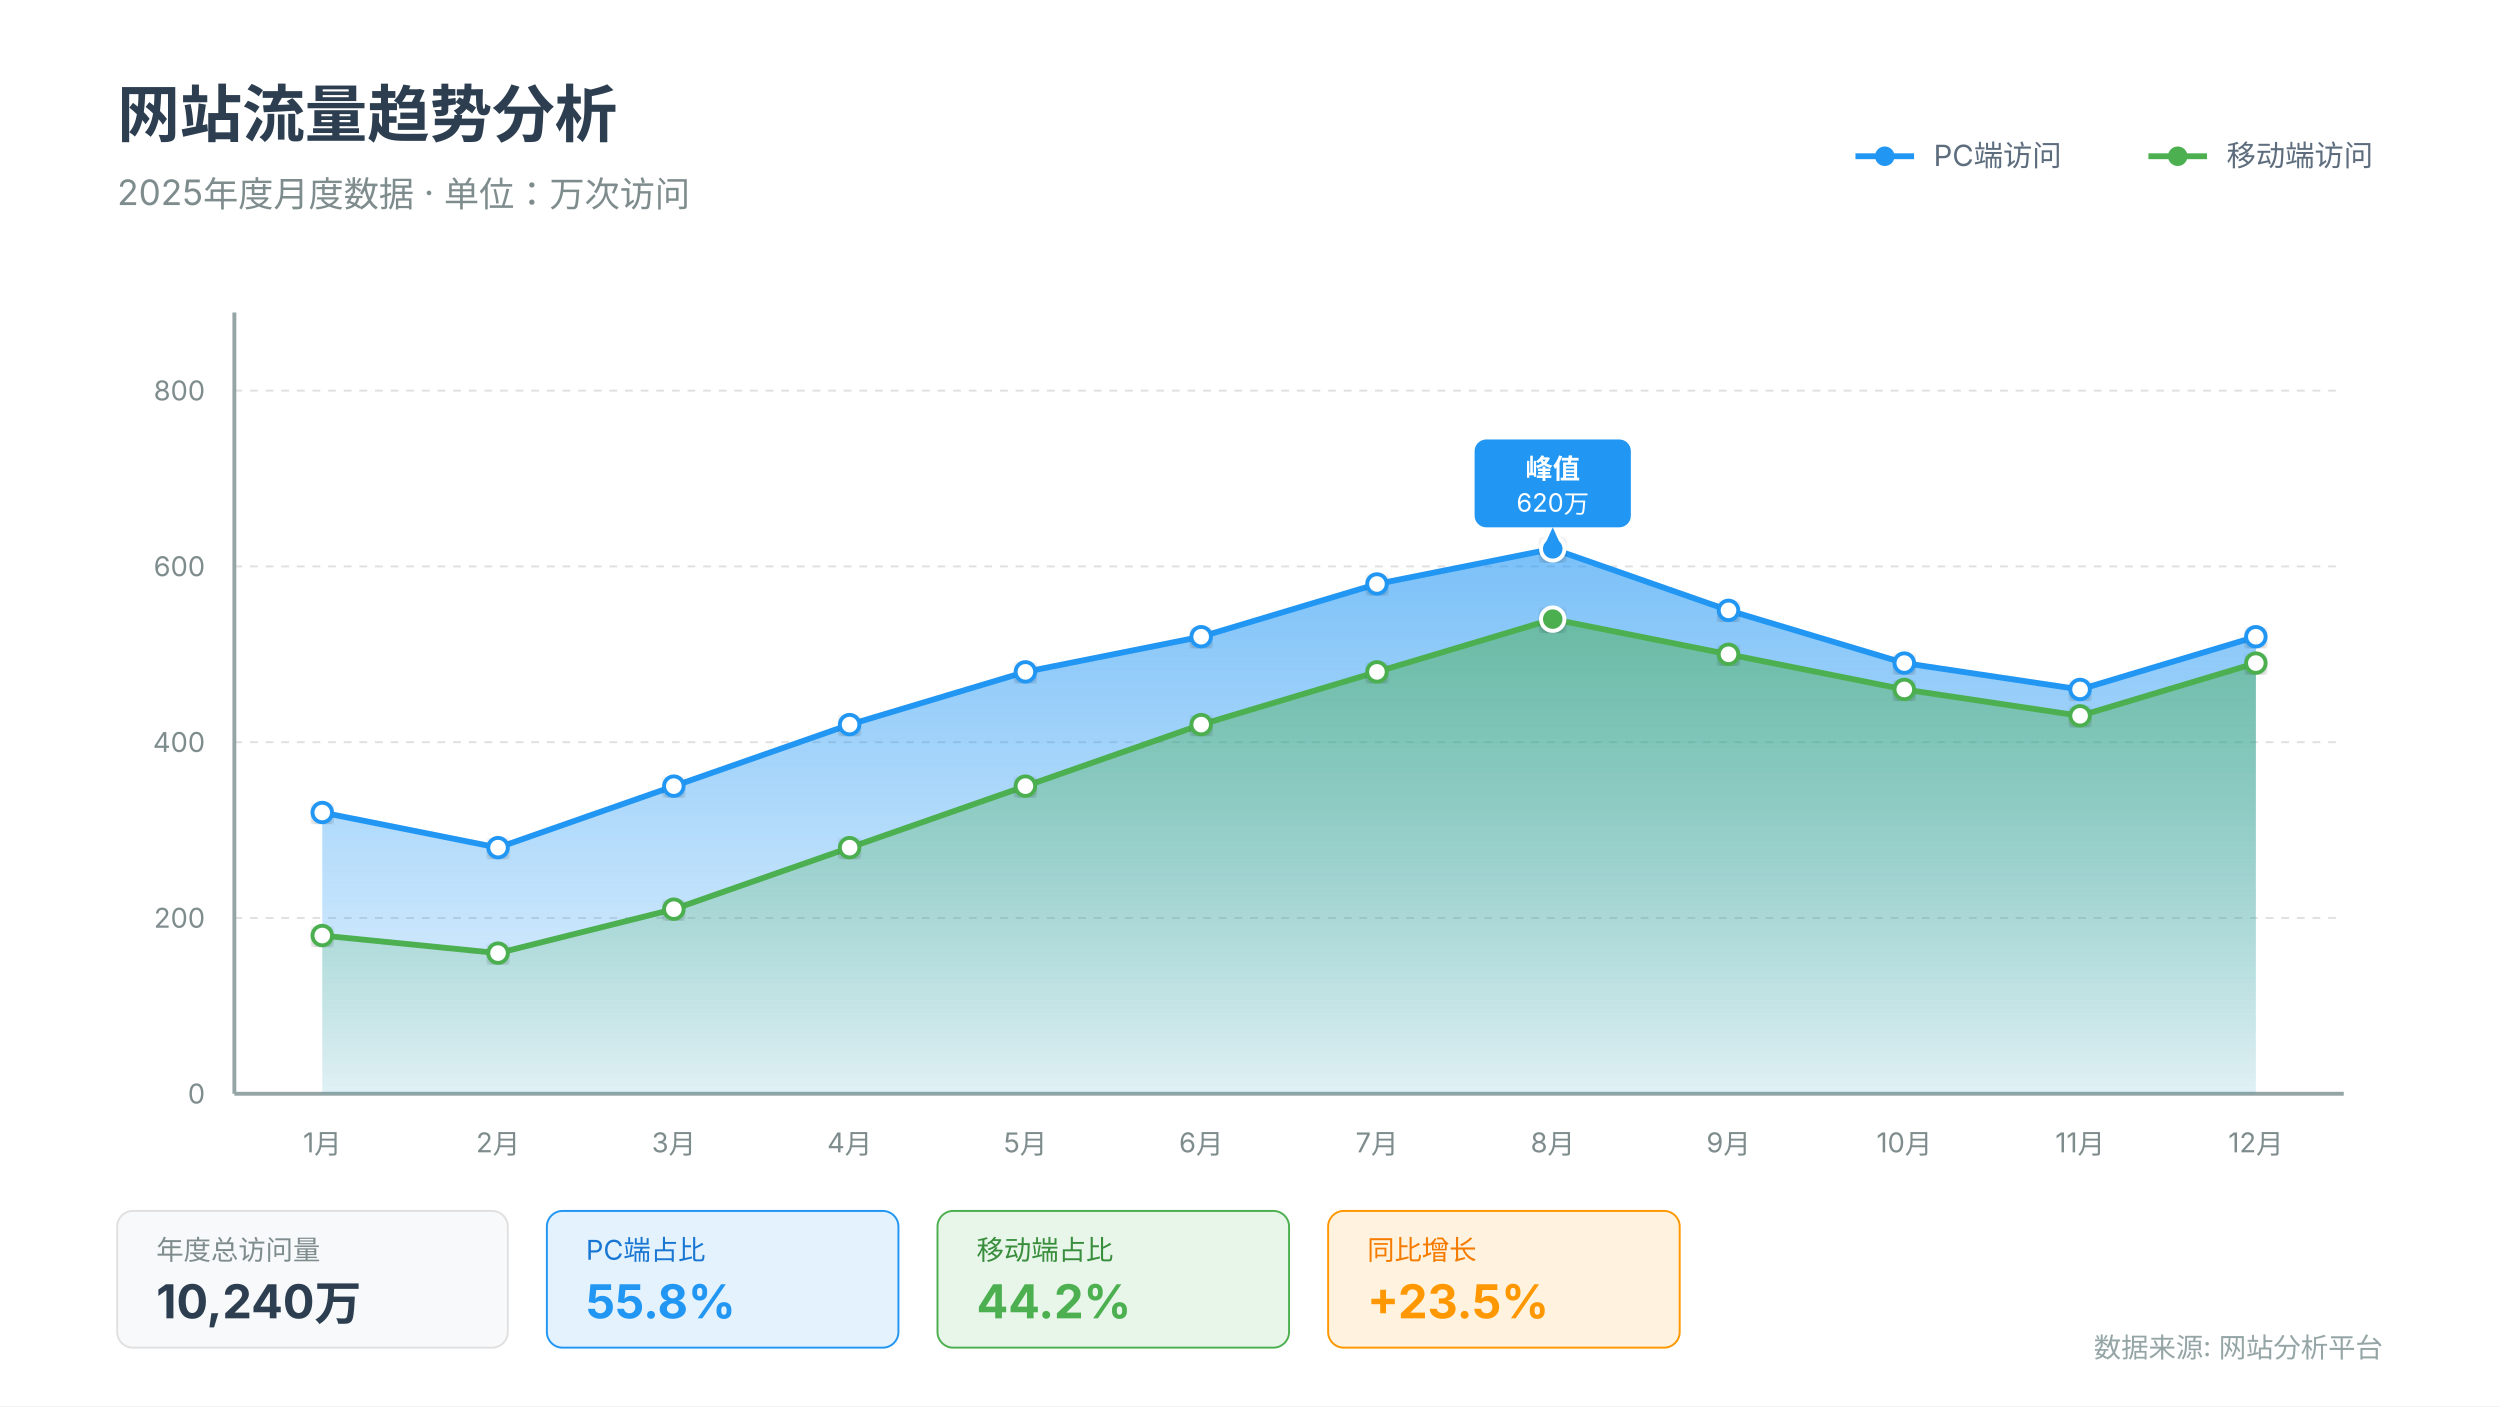
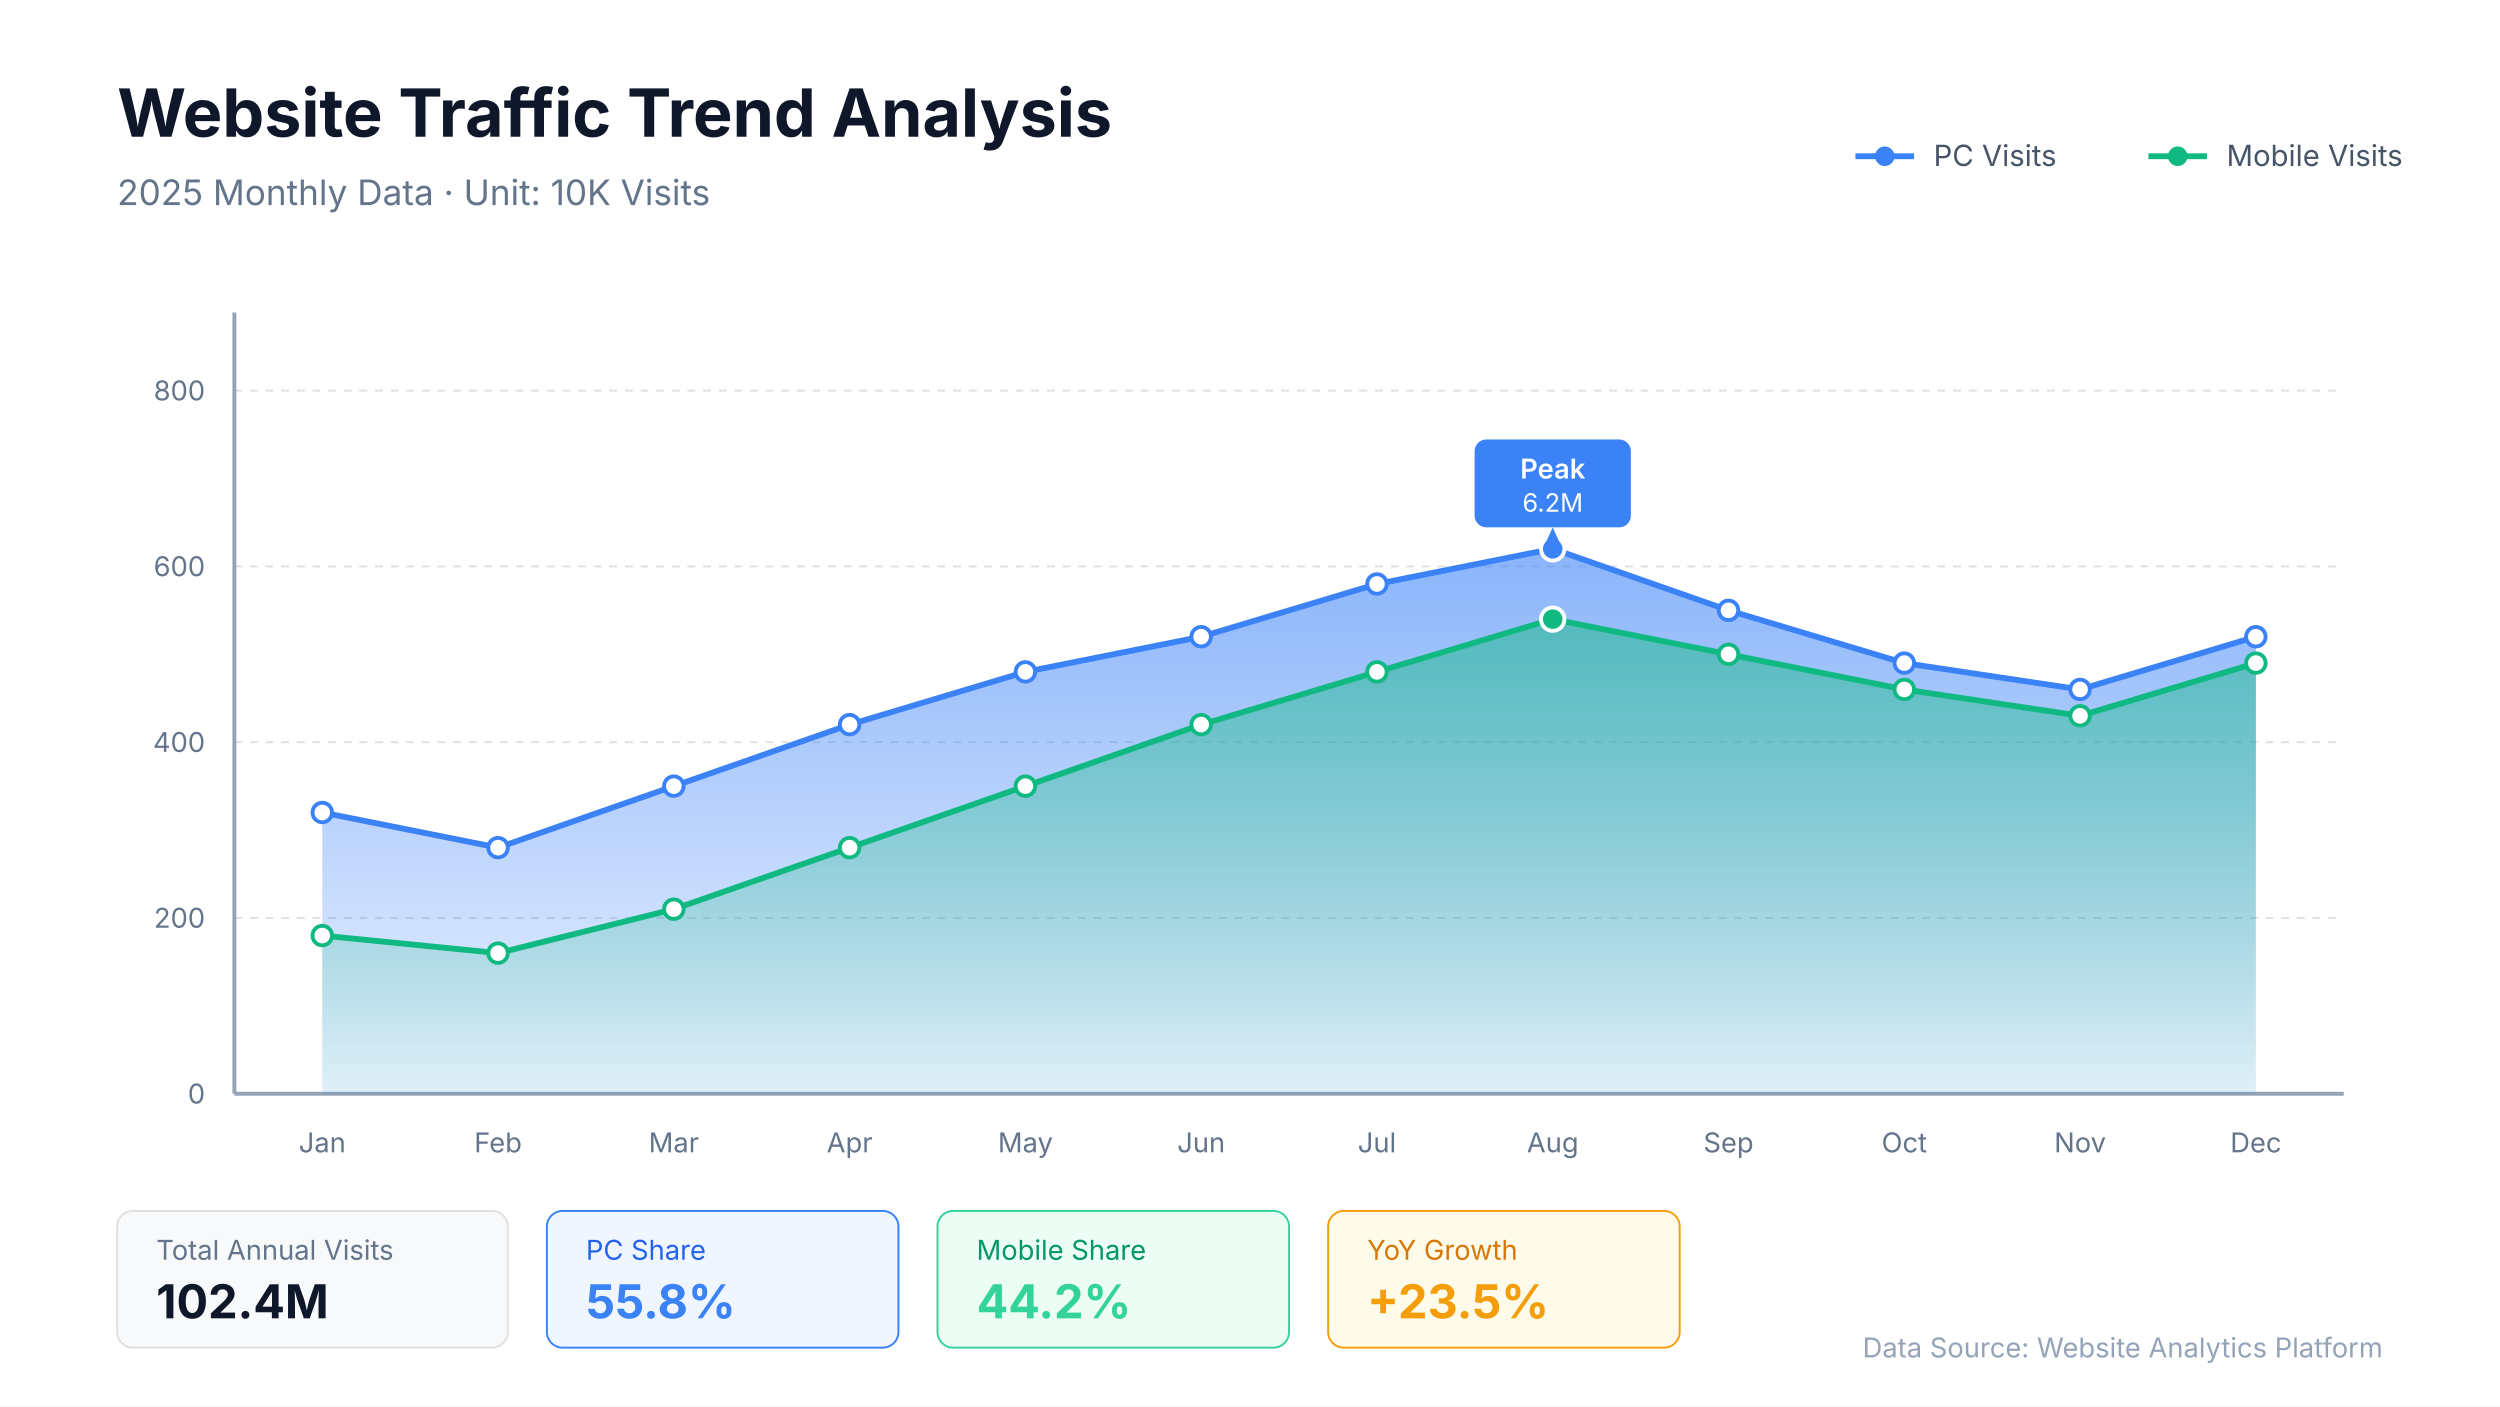
- <svg xmlns="http://www.w3.org/2000/svg" viewBox="0 0 1280 720" width="1280" height="720">
+ <svg xmlns="http://www.w3.org/2000/svg" viewBox="0 0 1280 720" width="1280" height="720" font-family="-apple-system, BlinkMacSystemFont, 'Segoe UI', sans-serif" font-size="12">
  <defs>
    <linearGradient id="areaGrad1" x1="0%" y1="0%" x2="0%" y2="100%">
-       <stop offset="0%" style="stop-color:#2196F3;stop-opacity:0.6" />
-       <stop offset="100%" style="stop-color:#2196F3;stop-opacity:0.1" />
+       <stop offset="0%" style="stop-color:#3B82F6;stop-opacity:0.6" />
+       <stop offset="100%" style="stop-color:#3B82F6;stop-opacity:0.1" />
    </linearGradient>
    <linearGradient id="areaGrad2" x1="0%" y1="0%" x2="0%" y2="100%">
-       <stop offset="0%" style="stop-color:#4CAF50;stop-opacity:0.5" />
-       <stop offset="100%" style="stop-color:#4CAF50;stop-opacity:0.05" />
+       <stop offset="0%" style="stop-color:#10B981;stop-opacity:0.5" />
+       <stop offset="100%" style="stop-color:#10B981;stop-opacity:0.05" />
    </linearGradient>
-     <filter id="dotShadow">
-       <feGaussianBlur in="SourceAlpha" stdDeviation="2" />
-       <feOffset dx="0" dy="1" />
-       <feComponentTransfer>
-         <feFuncA type="linear" slope="0.3" />
-       </feComponentTransfer>
-       <feMerge>
-         <feMergeNode />
-         <feMergeNode in="SourceGraphic" />
-       </feMerge>
-     </filter>
  </defs>
  <rect width="1280" height="720" fill="#FFFFFF" />
-   <text x="60" y="70" font-family="-apple-system, BlinkMacSystemFont, 'Segoe UI', 'PingFang SC', 'Microsoft YaHei', sans-serif" font-size="32" font-weight="bold" fill="#2C3E50">
-     <tspan>网站流量趋势分析</tspan>
-   </text>
-   <text x="60" y="105" font-family="-apple-system, BlinkMacSystemFont, 'Segoe UI', 'PingFang SC', 'Microsoft YaHei', sans-serif" font-size="18" fill="#7F8C8D">
-     <tspan>2025年度月度数据 · 单位：万次访问</tspan>
-   </text>
-   <g id="legend" transform="translate(950, 70)">
-     <line x1="0" y1="10" x2="30" y2="10" stroke="#2196F3" stroke-width="3" />
-     <circle cx="15" cy="10" r="5" fill="#2196F3" />
-     <text x="40" y="15" font-family="-apple-system, BlinkMacSystemFont, 'Segoe UI', 'PingFang SC', 'Microsoft YaHei', sans-serif" font-size="15" fill="#5D6D7E">
-       <tspan>PC端访问</tspan>
-     </text>
-     <line x1="150" y1="10" x2="180" y2="10" stroke="#4CAF50" stroke-width="3" />
-     <circle cx="165" cy="10" r="5" fill="#4CAF50" />
-     <text x="190" y="15" font-family="-apple-system, BlinkMacSystemFont, 'Segoe UI', 'PingFang SC', 'Microsoft YaHei', sans-serif" font-size="15" fill="#5D6D7E">
-       <tspan>移动端访问</tspan>
-     </text>
+   <g id="header" data-pptx-bounds="60 35 650 78" font-family="-apple-system, BlinkMacSystemFont, 'Segoe UI', 'PingFang SC', 'Microsoft YaHei', sans-serif">
+     <text x="60" y="70" font-size="34" font-weight="bold" fill="#0F172A">Website Traffic Trend Analysis</text>
+     <text x="60" y="105" font-size="18" fill="#64748B">2025 Monthly Data · Unit: 10K Visits</text>
  </g>
-   <g id="chartArea">
-     <line x1="120" y1="560" x2="1200" y2="560" stroke="#E0E0E0" stroke-width="1" stroke-dasharray="4,4" />
-     <line x1="120" y1="470" x2="1200" y2="470" stroke="#E0E0E0" stroke-width="1" stroke-dasharray="4,4" />
-     <line x1="120" y1="380" x2="1200" y2="380" stroke="#E0E0E0" stroke-width="1" stroke-dasharray="4,4" />
-     <line x1="120" y1="290" x2="1200" y2="290" stroke="#E0E0E0" stroke-width="1" stroke-dasharray="4,4" />
-     <line x1="120" y1="200" x2="1200" y2="200" stroke="#E0E0E0" stroke-width="1" stroke-dasharray="4,4" />
-     <text x="105" y="565" font-family="-apple-system, BlinkMacSystemFont, 'Segoe UI', sans-serif" font-size="14" fill="#7F8C8D" text-anchor="end">
-       <tspan>0</tspan>
-     </text>
-     <text x="105" y="475" font-family="-apple-system, BlinkMacSystemFont, 'Segoe UI', sans-serif" font-size="14" fill="#7F8C8D" text-anchor="end">
-       <tspan>200</tspan>
-     </text>
-     <text x="105" y="385" font-family="-apple-system, BlinkMacSystemFont, 'Segoe UI', sans-serif" font-size="14" fill="#7F8C8D" text-anchor="end">
-       <tspan>400</tspan>
-     </text>
-     <text x="105" y="295" font-family="-apple-system, BlinkMacSystemFont, 'Segoe UI', sans-serif" font-size="14" fill="#7F8C8D" text-anchor="end">
-       <tspan>600</tspan>
-     </text>
-     <text x="105" y="205" font-family="-apple-system, BlinkMacSystemFont, 'Segoe UI', sans-serif" font-size="14" fill="#7F8C8D" text-anchor="end">
-       <tspan>800</tspan>
-     </text>
-     <line x1="120" y1="160" x2="120" y2="560" stroke="#95A5A6" stroke-width="2" />
-     <line x1="120" y1="560" x2="1200" y2="560" stroke="#95A5A6" stroke-width="2" />
-     <text x="165" y="590" font-family="-apple-system, BlinkMacSystemFont, 'Segoe UI', sans-serif" font-size="14" fill="#7F8C8D" text-anchor="middle">
-       <tspan>1月</tspan>
-     </text>
-     <text x="255" y="590" font-family="-apple-system, BlinkMacSystemFont, 'Segoe UI', sans-serif" font-size="14" fill="#7F8C8D" text-anchor="middle">
-       <tspan>2月</tspan>
-     </text>
-     <text x="345" y="590" font-family="-apple-system, BlinkMacSystemFont, 'Segoe UI', sans-serif" font-size="14" fill="#7F8C8D" text-anchor="middle">
-       <tspan>3月</tspan>
-     </text>
-     <text x="435" y="590" font-family="-apple-system, BlinkMacSystemFont, 'Segoe UI', sans-serif" font-size="14" fill="#7F8C8D" text-anchor="middle">
-       <tspan>4月</tspan>
-     </text>
-     <text x="525" y="590" font-family="-apple-system, BlinkMacSystemFont, 'Segoe UI', sans-serif" font-size="14" fill="#7F8C8D" text-anchor="middle">
-       <tspan>5月</tspan>
-     </text>
-     <text x="615" y="590" font-family="-apple-system, BlinkMacSystemFont, 'Segoe UI', sans-serif" font-size="14" fill="#7F8C8D" text-anchor="middle">
-       <tspan>6月</tspan>
-     </text>
-     <text x="705" y="590" font-family="-apple-system, BlinkMacSystemFont, 'Segoe UI', sans-serif" font-size="14" fill="#7F8C8D" text-anchor="middle">
-       <tspan>7月</tspan>
-     </text>
-     <text x="795" y="590" font-family="-apple-system, BlinkMacSystemFont, 'Segoe UI', sans-serif" font-size="14" fill="#7F8C8D" text-anchor="middle">
-       <tspan>8月</tspan>
-     </text>
-     <text x="885" y="590" font-family="-apple-system, BlinkMacSystemFont, 'Segoe UI', sans-serif" font-size="14" fill="#7F8C8D" text-anchor="middle">
-       <tspan>9月</tspan>
-     </text>
-     <text x="975" y="590" font-family="-apple-system, BlinkMacSystemFont, 'Segoe UI', sans-serif" font-size="14" fill="#7F8C8D" text-anchor="middle">
-       <tspan>10月</tspan>
-     </text>
-     <text x="1065" y="590" font-family="-apple-system, BlinkMacSystemFont, 'Segoe UI', sans-serif" font-size="14" fill="#7F8C8D" text-anchor="middle">
-       <tspan>11月</tspan>
-     </text>
-     <text x="1155" y="590" font-family="-apple-system, BlinkMacSystemFont, 'Segoe UI', sans-serif" font-size="14" fill="#7F8C8D" text-anchor="middle">
-       <tspan>12月</tspan>
-     </text>
-     <path d="M 165,560                  L 165,416 L 255,434 L 345,402.5 L 435,371 L 525,344 L 615,326 L 705,299 L 795,281 L 885,312.5 L 975,339.5 L 1065,353 L 1155,326                  L 1155,560 Z" fill="url(#areaGrad1)" />
-     <path d="M 165,416 L 255,434 L 345,402.5 L 435,371 L 525,344 L 615,326 L 705,299 L 795,281 L 885,312.5 L 975,339.5 L 1065,353 L 1155,326" fill="none" stroke="#2196F3" stroke-width="3" stroke-linecap="round" stroke-linejoin="round" />
-     <path d="M 165,560                  L 165,479 L 255,488 L 345,465.5 L 435,434 L 525,402.5 L 615,371 L 705,344 L 795,317 L 885,335 L 975,353 L 1065,366.5 L 1155,339.5                  L 1155,560 Z" fill="url(#areaGrad2)" />
-     <path d="M 165,479 L 255,488 L 345,465.5 L 435,434 L 525,402.5 L 615,371 L 705,344 L 795,317 L 885,335 L 975,353 L 1065,366.5 L 1155,339.5" fill="none" stroke="#4CAF50" stroke-width="3" stroke-linecap="round" stroke-linejoin="round" />
-     <circle cx="165" cy="416" r="5" fill="#FFFFFF" stroke="#2196F3" stroke-width="2" filter="url(#dotShadow)" />
-     <circle cx="255" cy="434" r="5" fill="#FFFFFF" stroke="#2196F3" stroke-width="2" filter="url(#dotShadow)" />
-     <circle cx="345" cy="402.5" r="5" fill="#FFFFFF" stroke="#2196F3" stroke-width="2" filter="url(#dotShadow)" />
-     <circle cx="435" cy="371" r="5" fill="#FFFFFF" stroke="#2196F3" stroke-width="2" filter="url(#dotShadow)" />
-     <circle cx="525" cy="344" r="5" fill="#FFFFFF" stroke="#2196F3" stroke-width="2" filter="url(#dotShadow)" />
-     <circle cx="615" cy="326" r="5" fill="#FFFFFF" stroke="#2196F3" stroke-width="2" filter="url(#dotShadow)" />
-     <circle cx="705" cy="299" r="5" fill="#FFFFFF" stroke="#2196F3" stroke-width="2" filter="url(#dotShadow)" />
-     <circle cx="795" cy="281" r="6" fill="#2196F3" stroke="#FFFFFF" stroke-width="2" filter="url(#dotShadow)" />
-     <circle cx="885" cy="312.5" r="5" fill="#FFFFFF" stroke="#2196F3" stroke-width="2" filter="url(#dotShadow)" />
-     <circle cx="975" cy="339.5" r="5" fill="#FFFFFF" stroke="#2196F3" stroke-width="2" filter="url(#dotShadow)" />
-     <circle cx="1065" cy="353" r="5" fill="#FFFFFF" stroke="#2196F3" stroke-width="2" filter="url(#dotShadow)" />
-     <circle cx="1155" cy="326" r="5" fill="#FFFFFF" stroke="#2196F3" stroke-width="2" filter="url(#dotShadow)" />
-     <circle cx="165" cy="479" r="5" fill="#FFFFFF" stroke="#4CAF50" stroke-width="2" filter="url(#dotShadow)" />
-     <circle cx="255" cy="488" r="5" fill="#FFFFFF" stroke="#4CAF50" stroke-width="2" filter="url(#dotShadow)" />
-     <circle cx="345" cy="465.5" r="5" fill="#FFFFFF" stroke="#4CAF50" stroke-width="2" filter="url(#dotShadow)" />
-     <circle cx="435" cy="434" r="5" fill="#FFFFFF" stroke="#4CAF50" stroke-width="2" filter="url(#dotShadow)" />
-     <circle cx="525" cy="402.5" r="5" fill="#FFFFFF" stroke="#4CAF50" stroke-width="2" filter="url(#dotShadow)" />
-     <circle cx="615" cy="371" r="5" fill="#FFFFFF" stroke="#4CAF50" stroke-width="2" filter="url(#dotShadow)" />
-     <circle cx="705" cy="344" r="5" fill="#FFFFFF" stroke="#4CAF50" stroke-width="2" filter="url(#dotShadow)" />
-     <circle cx="795" cy="317" r="6" fill="#4CAF50" stroke="#FFFFFF" stroke-width="2" filter="url(#dotShadow)" />
-     <circle cx="885" cy="335" r="5" fill="#FFFFFF" stroke="#4CAF50" stroke-width="2" filter="url(#dotShadow)" />
-     <circle cx="975" cy="353" r="5" fill="#FFFFFF" stroke="#4CAF50" stroke-width="2" filter="url(#dotShadow)" />
-     <circle cx="1065" cy="366.5" r="5" fill="#FFFFFF" stroke="#4CAF50" stroke-width="2" filter="url(#dotShadow)" />
-     <circle cx="1155" cy="339.5" r="5" fill="#FFFFFF" stroke="#4CAF50" stroke-width="2" filter="url(#dotShadow)" />
-     <g>
-       <rect x="755" y="225" width="80" height="45" rx="6" fill="#2196F3" />
-       <text x="795" y="245" font-family="-apple-system, BlinkMacSystemFont, 'Segoe UI', sans-serif" font-size="14" font-weight="600" fill="#FFFFFF" text-anchor="middle">
-         <tspan>峰值</tspan>
-       </text>
-       <text x="795" y="262" font-family="-apple-system, BlinkMacSystemFont, 'Segoe UI', sans-serif" font-size="13" fill="#FFFFFF" text-anchor="middle">
-         <tspan>620万</tspan>
-       </text>
-       <path d="M 795,270 L 790,281 L 800,281 Z" fill="#2196F3" />
+   <g id="legend" transform="translate(950, 70)" data-pptx-bounds="950 68 290 24" font-family="-apple-system, BlinkMacSystemFont, 'Segoe UI', 'PingFang SC', 'Microsoft YaHei', sans-serif">
+     <line x1="0" y1="10" x2="30" y2="10" stroke="#3B82F6" stroke-width="3" />
+     <circle cx="15" cy="10" r="5" fill="#3B82F6" />
+     <text x="40" y="15" font-size="15" fill="#475569">PC Visits</text>
+     <line x1="150" y1="10" x2="180" y2="10" stroke="#10B981" stroke-width="3" />
+     <circle cx="165" cy="10" r="5" fill="#10B981" />
+     <text x="190" y="15" font-size="15" fill="#475569">Mobile Visits</text>
+   </g>
+   <g id="area_chart" data-pptx-bounds="80 150 1140 445" data-pptx-replace-with="chart">
+     <g id="chartArea">
+       <line x1="120" y1="560" x2="1200" y2="560" stroke="#E0E0E0" stroke-width="1" stroke-dasharray="4,4" />
+       <line x1="120" y1="470" x2="1200" y2="470" stroke="#E0E0E0" stroke-width="1" stroke-dasharray="4,4" />
+       <line x1="120" y1="380" x2="1200" y2="380" stroke="#E0E0E0" stroke-width="1" stroke-dasharray="4,4" />
+       <line x1="120" y1="290" x2="1200" y2="290" stroke="#E0E0E0" stroke-width="1" stroke-dasharray="4,4" />
+       <line x1="120" y1="200" x2="1200" y2="200" stroke="#E0E0E0" stroke-width="1" stroke-dasharray="4,4" />
+       <text x="105" y="565" font-size="14" fill="#64748B" text-anchor="end">0</text>
+       <text x="105" y="475" font-size="14" fill="#64748B" text-anchor="end">200</text>
+       <text x="105" y="385" font-size="14" fill="#64748B" text-anchor="end">400</text>
+       <text x="105" y="295" font-size="14" fill="#64748B" text-anchor="end">600</text>
+       <text x="105" y="205" font-size="14" fill="#64748B" text-anchor="end">800</text>
+       <line x1="120" y1="160" x2="120" y2="560" stroke="#94A3B8" stroke-width="2" />
+       <line x1="120" y1="560" x2="1200" y2="560" stroke="#94A3B8" stroke-width="2" />
+       <text x="165" y="590" font-size="14" fill="#64748B" text-anchor="middle">Jan</text>
+       <text x="255" y="590" font-size="14" fill="#64748B" text-anchor="middle">Feb</text>
+       <text x="345" y="590" font-size="14" fill="#64748B" text-anchor="middle">Mar</text>
+       <text x="435" y="590" font-size="14" fill="#64748B" text-anchor="middle">Apr</text>
+       <text x="525" y="590" font-size="14" fill="#64748B" text-anchor="middle">May</text>
+       <text x="615" y="590" font-size="14" fill="#64748B" text-anchor="middle">Jun</text>
+       <text x="705" y="590" font-size="14" fill="#64748B" text-anchor="middle">Jul</text>
+       <text x="795" y="590" font-size="14" fill="#64748B" text-anchor="middle">Aug</text>
+       <text x="885" y="590" font-size="14" fill="#64748B" text-anchor="middle">Sep</text>
+       <text x="975" y="590" font-size="14" fill="#64748B" text-anchor="middle">Oct</text>
+       <text x="1065" y="590" font-size="14" fill="#64748B" text-anchor="middle">Nov</text>
+       <text x="1155" y="590" font-size="14" fill="#64748B" text-anchor="middle">Dec</text>
+       <path d="M 165,560                  L 165,416 L 255,434 L 345,402.5 L 435,371 L 525,344 L 615,326 L 705,299 L 795,281 L 885,312.5 L 975,339.5 L 1065,353 L 1155,326                  L 1155,560 Z" fill="url(#areaGrad1)" />
+       <path d="M 165,416 L 255,434 L 345,402.5 L 435,371 L 525,344 L 615,326 L 705,299 L 795,281 L 885,312.5 L 975,339.5 L 1065,353 L 1155,326" fill="none" stroke="#3B82F6" stroke-width="3" stroke-linecap="round" stroke-linejoin="round" />
+       <path d="M 165,560                  L 165,479 L 255,488 L 345,465.5 L 435,434 L 525,402.5 L 615,371 L 705,344 L 795,317 L 885,335 L 975,353 L 1065,366.5 L 1155,339.5                  L 1155,560 Z" fill="url(#areaGrad2)" />
+       <path d="M 165,479 L 255,488 L 345,465.5 L 435,434 L 525,402.5 L 615,371 L 705,344 L 795,317 L 885,335 L 975,353 L 1065,366.5 L 1155,339.5" fill="none" stroke="#10B981" stroke-width="3" stroke-linecap="round" stroke-linejoin="round" />
+       <circle cx="165" cy="416" r="5" fill="#FFFFFF" stroke="#3B82F6" stroke-width="2" />
+       <circle cx="255" cy="434" r="5" fill="#FFFFFF" stroke="#3B82F6" stroke-width="2" />
+       <circle cx="345" cy="402.5" r="5" fill="#FFFFFF" stroke="#3B82F6" stroke-width="2" />
+       <circle cx="435" cy="371" r="5" fill="#FFFFFF" stroke="#3B82F6" stroke-width="2" />
+       <circle cx="525" cy="344" r="5" fill="#FFFFFF" stroke="#3B82F6" stroke-width="2" />
+       <circle cx="615" cy="326" r="5" fill="#FFFFFF" stroke="#3B82F6" stroke-width="2" />
+       <circle cx="705" cy="299" r="5" fill="#FFFFFF" stroke="#3B82F6" stroke-width="2" />
+       <circle cx="795" cy="281" r="6" fill="#3B82F6" stroke="#FFFFFF" stroke-width="2" />
+       <circle cx="885" cy="312.5" r="5" fill="#FFFFFF" stroke="#3B82F6" stroke-width="2" />
+       <circle cx="975" cy="339.5" r="5" fill="#FFFFFF" stroke="#3B82F6" stroke-width="2" />
+       <circle cx="1065" cy="353" r="5" fill="#FFFFFF" stroke="#3B82F6" stroke-width="2" />
+       <circle cx="1155" cy="326" r="5" fill="#FFFFFF" stroke="#3B82F6" stroke-width="2" />
+       <circle cx="165" cy="479" r="5" fill="#FFFFFF" stroke="#10B981" stroke-width="2" />
+       <circle cx="255" cy="488" r="5" fill="#FFFFFF" stroke="#10B981" stroke-width="2" />
+       <circle cx="345" cy="465.5" r="5" fill="#FFFFFF" stroke="#10B981" stroke-width="2" />
+       <circle cx="435" cy="434" r="5" fill="#FFFFFF" stroke="#10B981" stroke-width="2" />
+       <circle cx="525" cy="402.5" r="5" fill="#FFFFFF" stroke="#10B981" stroke-width="2" />
+       <circle cx="615" cy="371" r="5" fill="#FFFFFF" stroke="#10B981" stroke-width="2" />
+       <circle cx="705" cy="344" r="5" fill="#FFFFFF" stroke="#10B981" stroke-width="2" />
+       <circle cx="795" cy="317" r="6" fill="#10B981" stroke="#FFFFFF" stroke-width="2" />
+       <circle cx="885" cy="335" r="5" fill="#FFFFFF" stroke="#10B981" stroke-width="2" />
+       <circle cx="975" cy="353" r="5" fill="#FFFFFF" stroke="#10B981" stroke-width="2" />
+       <circle cx="1065" cy="366.5" r="5" fill="#FFFFFF" stroke="#10B981" stroke-width="2" />
+       <circle cx="1155" cy="339.5" r="5" fill="#FFFFFF" stroke="#10B981" stroke-width="2" />
+       <g>
+         <rect x="755" y="225" width="80" height="45" rx="6" fill="#3B82F6" />
+         <text x="795" y="245" font-size="14" font-weight="600" fill="#FFFFFF" text-anchor="middle">Peak</text>
+         <text x="795" y="262" font-size="13" fill="#FFFFFF" text-anchor="middle">6.2M</text>
+         <path d="M 795,270 L 790,281 L 800,281 Z" fill="#3B82F6" />
+       </g>
    </g>
  </g>
-   <g id="statsCards" transform="translate(60, 620)">
-     <rect x="0" y="0" width="200" height="70" rx="8" fill="#F8F9FA" stroke="#E0E0E0" stroke-width="1" />
-     <text x="20" y="25" font-family="-apple-system, BlinkMacSystemFont, 'Segoe UI', 'PingFang SC', 'Microsoft YaHei', sans-serif" font-size="14" fill="#7F8C8D">
-       <tspan>年度总访问量</tspan>
-     </text>
-     <text x="20" y="55" font-family="-apple-system, BlinkMacSystemFont, 'Segoe UI', sans-serif" font-size="24" font-weight="bold" fill="#2C3E50">
-       <tspan>10,240万</tspan>
-     </text>
-     <rect x="220" y="0" width="180" height="70" rx="8" fill="#E3F2FD" stroke="#2196F3" stroke-width="1" />
-     <text x="240" y="25" font-family="-apple-system, BlinkMacSystemFont, 'Segoe UI', 'PingFang SC', 'Microsoft YaHei', sans-serif" font-size="14" fill="#1976D2">
-       <tspan>PC端占比</tspan>
-     </text>
-     <text x="240" y="55" font-family="-apple-system, BlinkMacSystemFont, 'Segoe UI', sans-serif" font-size="24" font-weight="bold" fill="#2196F3">
-       <tspan>55.8%</tspan>
-     </text>
-     <rect x="420" y="0" width="180" height="70" rx="8" fill="#E8F5E9" stroke="#4CAF50" stroke-width="1" />
-     <text x="440" y="25" font-family="-apple-system, BlinkMacSystemFont, 'Segoe UI', 'PingFang SC', 'Microsoft YaHei', sans-serif" font-size="14" fill="#388E3C">
-       <tspan>移动端占比</tspan>
-     </text>
-     <text x="440" y="55" font-family="-apple-system, BlinkMacSystemFont, 'Segoe UI', sans-serif" font-size="24" font-weight="bold" fill="#4CAF50">
-       <tspan>44.2%</tspan>
-     </text>
-     <rect x="620" y="0" width="180" height="70" rx="8" fill="#FFF3E0" stroke="#FF9800" stroke-width="1" />
-     <text x="640" y="25" font-family="-apple-system, BlinkMacSystemFont, 'Segoe UI', 'PingFang SC', 'Microsoft YaHei', sans-serif" font-size="14" fill="#F57C00">
-       <tspan>同比增长</tspan>
-     </text>
-     <text x="640" y="55" font-family="-apple-system, BlinkMacSystemFont, 'Segoe UI', sans-serif" font-size="24" font-weight="bold" fill="#FF9800">
-       <tspan>+23.5%</tspan>
-     </text>
+   <g id="statsCards" transform="translate(60, 620)" data-pptx-bounds="60 620 800 70">
+     <g id="card-total-visits">
+       <rect x="0" y="0" width="200" height="70" rx="8" fill="#F8F9FA" stroke="#E0E0E0" stroke-width="1" />
+       <text x="20" y="25" font-family="-apple-system, BlinkMacSystemFont, 'Segoe UI', 'PingFang SC', 'Microsoft YaHei', sans-serif" font-size="14" fill="#64748B">Total Annual Visits</text>
+       <text x="20" y="55" font-size="24" font-weight="bold" fill="#0F172A">102.4M</text>
+     </g>
+     <g id="card-pc-share">
+       <rect x="220" y="0" width="180" height="70" rx="8" fill="#EFF6FF" stroke="#3B82F6" stroke-width="1" />
+       <text x="240" y="25" font-family="-apple-system, BlinkMacSystemFont, 'Segoe UI', 'PingFang SC', 'Microsoft YaHei', sans-serif" font-size="14" fill="#2563EB">PC Share</text>
+       <text x="240" y="55" font-size="24" font-weight="bold" fill="#3B82F6">55.8%</text>
+     </g>
+     <g id="card-mobile-share">
+       <rect x="420" y="0" width="180" height="70" rx="8" fill="#ECFDF5" stroke="#34D399" stroke-width="1" />
+       <text x="440" y="25" font-family="-apple-system, BlinkMacSystemFont, 'Segoe UI', 'PingFang SC', 'Microsoft YaHei', sans-serif" font-size="14" fill="#059669">Mobile Share</text>
+       <text x="440" y="55" font-size="24" font-weight="bold" fill="#34D399">44.2%</text>
+     </g>
+     <g id="card-yoy-growth">
+       <rect x="620" y="0" width="180" height="70" rx="8" fill="#FFFBEB" stroke="#F59E0B" stroke-width="1" />
+       <text x="640" y="25" font-family="-apple-system, BlinkMacSystemFont, 'Segoe UI', 'PingFang SC', 'Microsoft YaHei', sans-serif" font-size="14" fill="#D97706">YoY Growth</text>
+       <text x="640" y="55" font-size="24" font-weight="bold" fill="#F59E0B">+23.5%</text>
+     </g>
  </g>
-   <text x="1220" y="695" font-family="-apple-system, BlinkMacSystemFont, 'Segoe UI', 'PingFang SC', 'Microsoft YaHei', sans-serif" font-size="14" fill="#95A5A6" text-anchor="end">
-     <tspan>数据来源: 网站分析平台</tspan>
-   </text>
+   <g id="source" data-pptx-bounds="900 675 320 25" font-family="-apple-system, BlinkMacSystemFont, 'Segoe UI', 'PingFang SC', 'Microsoft YaHei', sans-serif">
+     <text x="1220" y="695" font-size="14" fill="#94A3B8" text-anchor="end">Data Source: Website Analytics Platform</text>
+   </g>
</svg>
